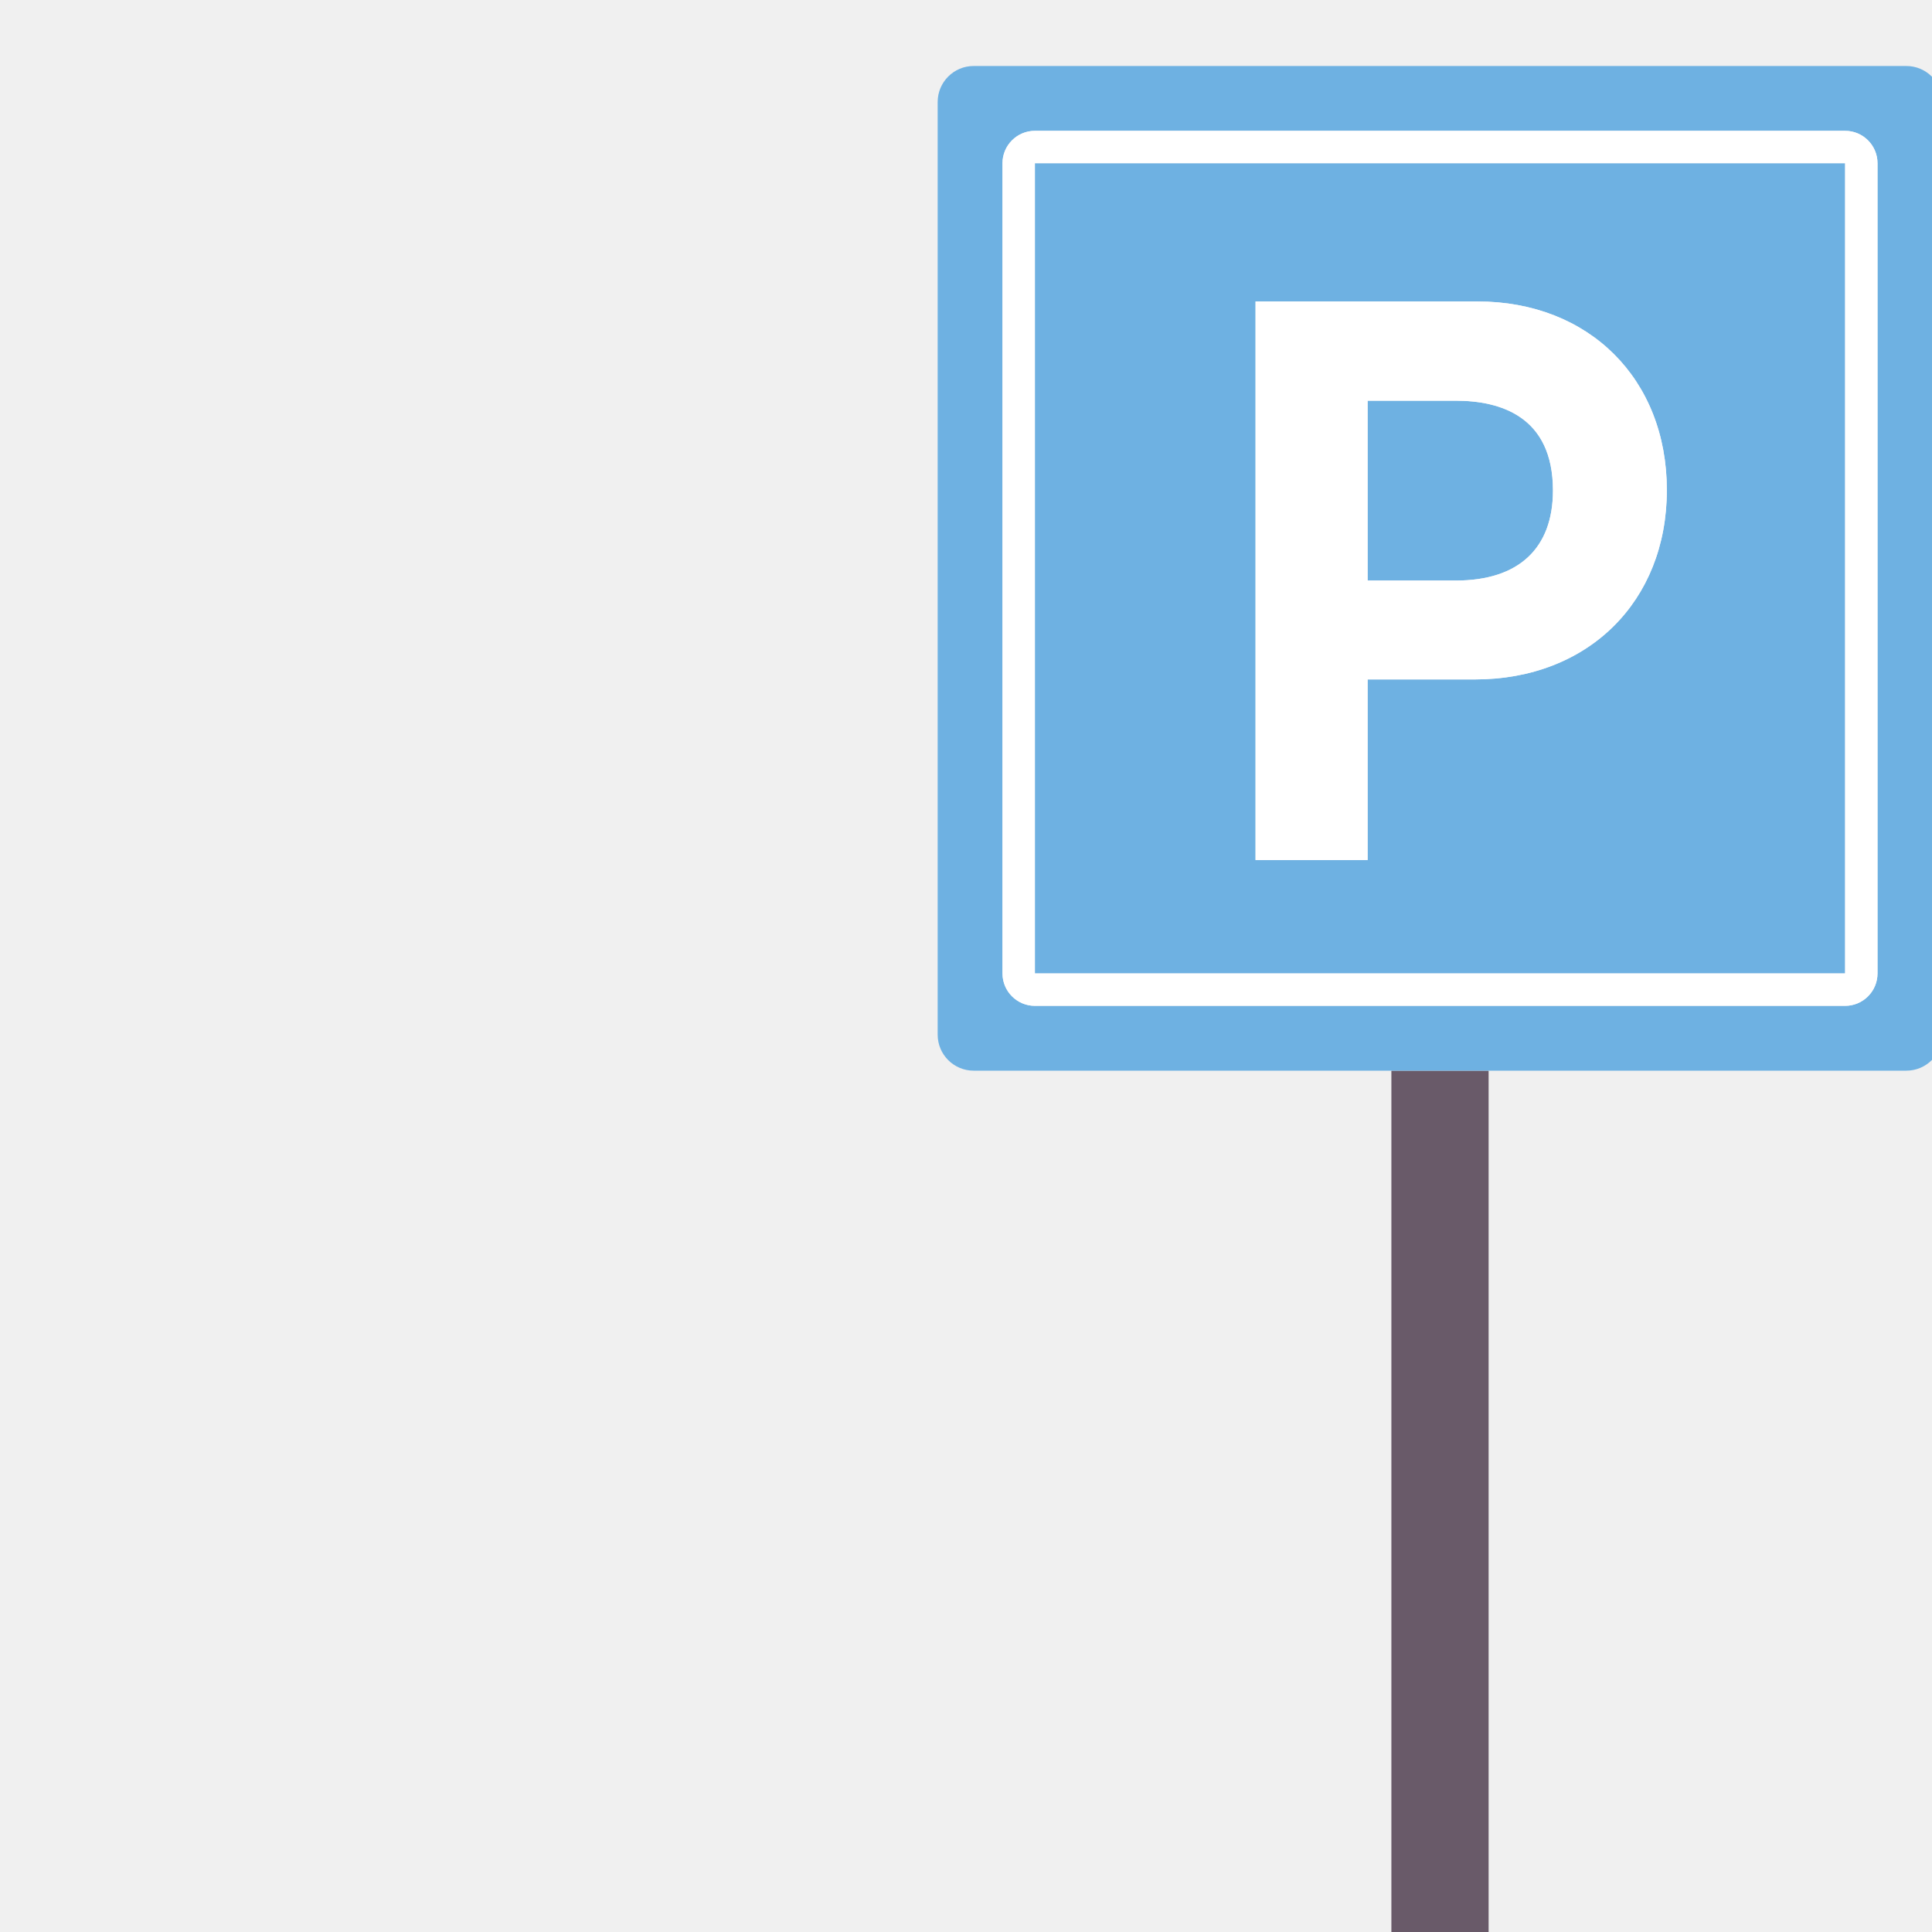
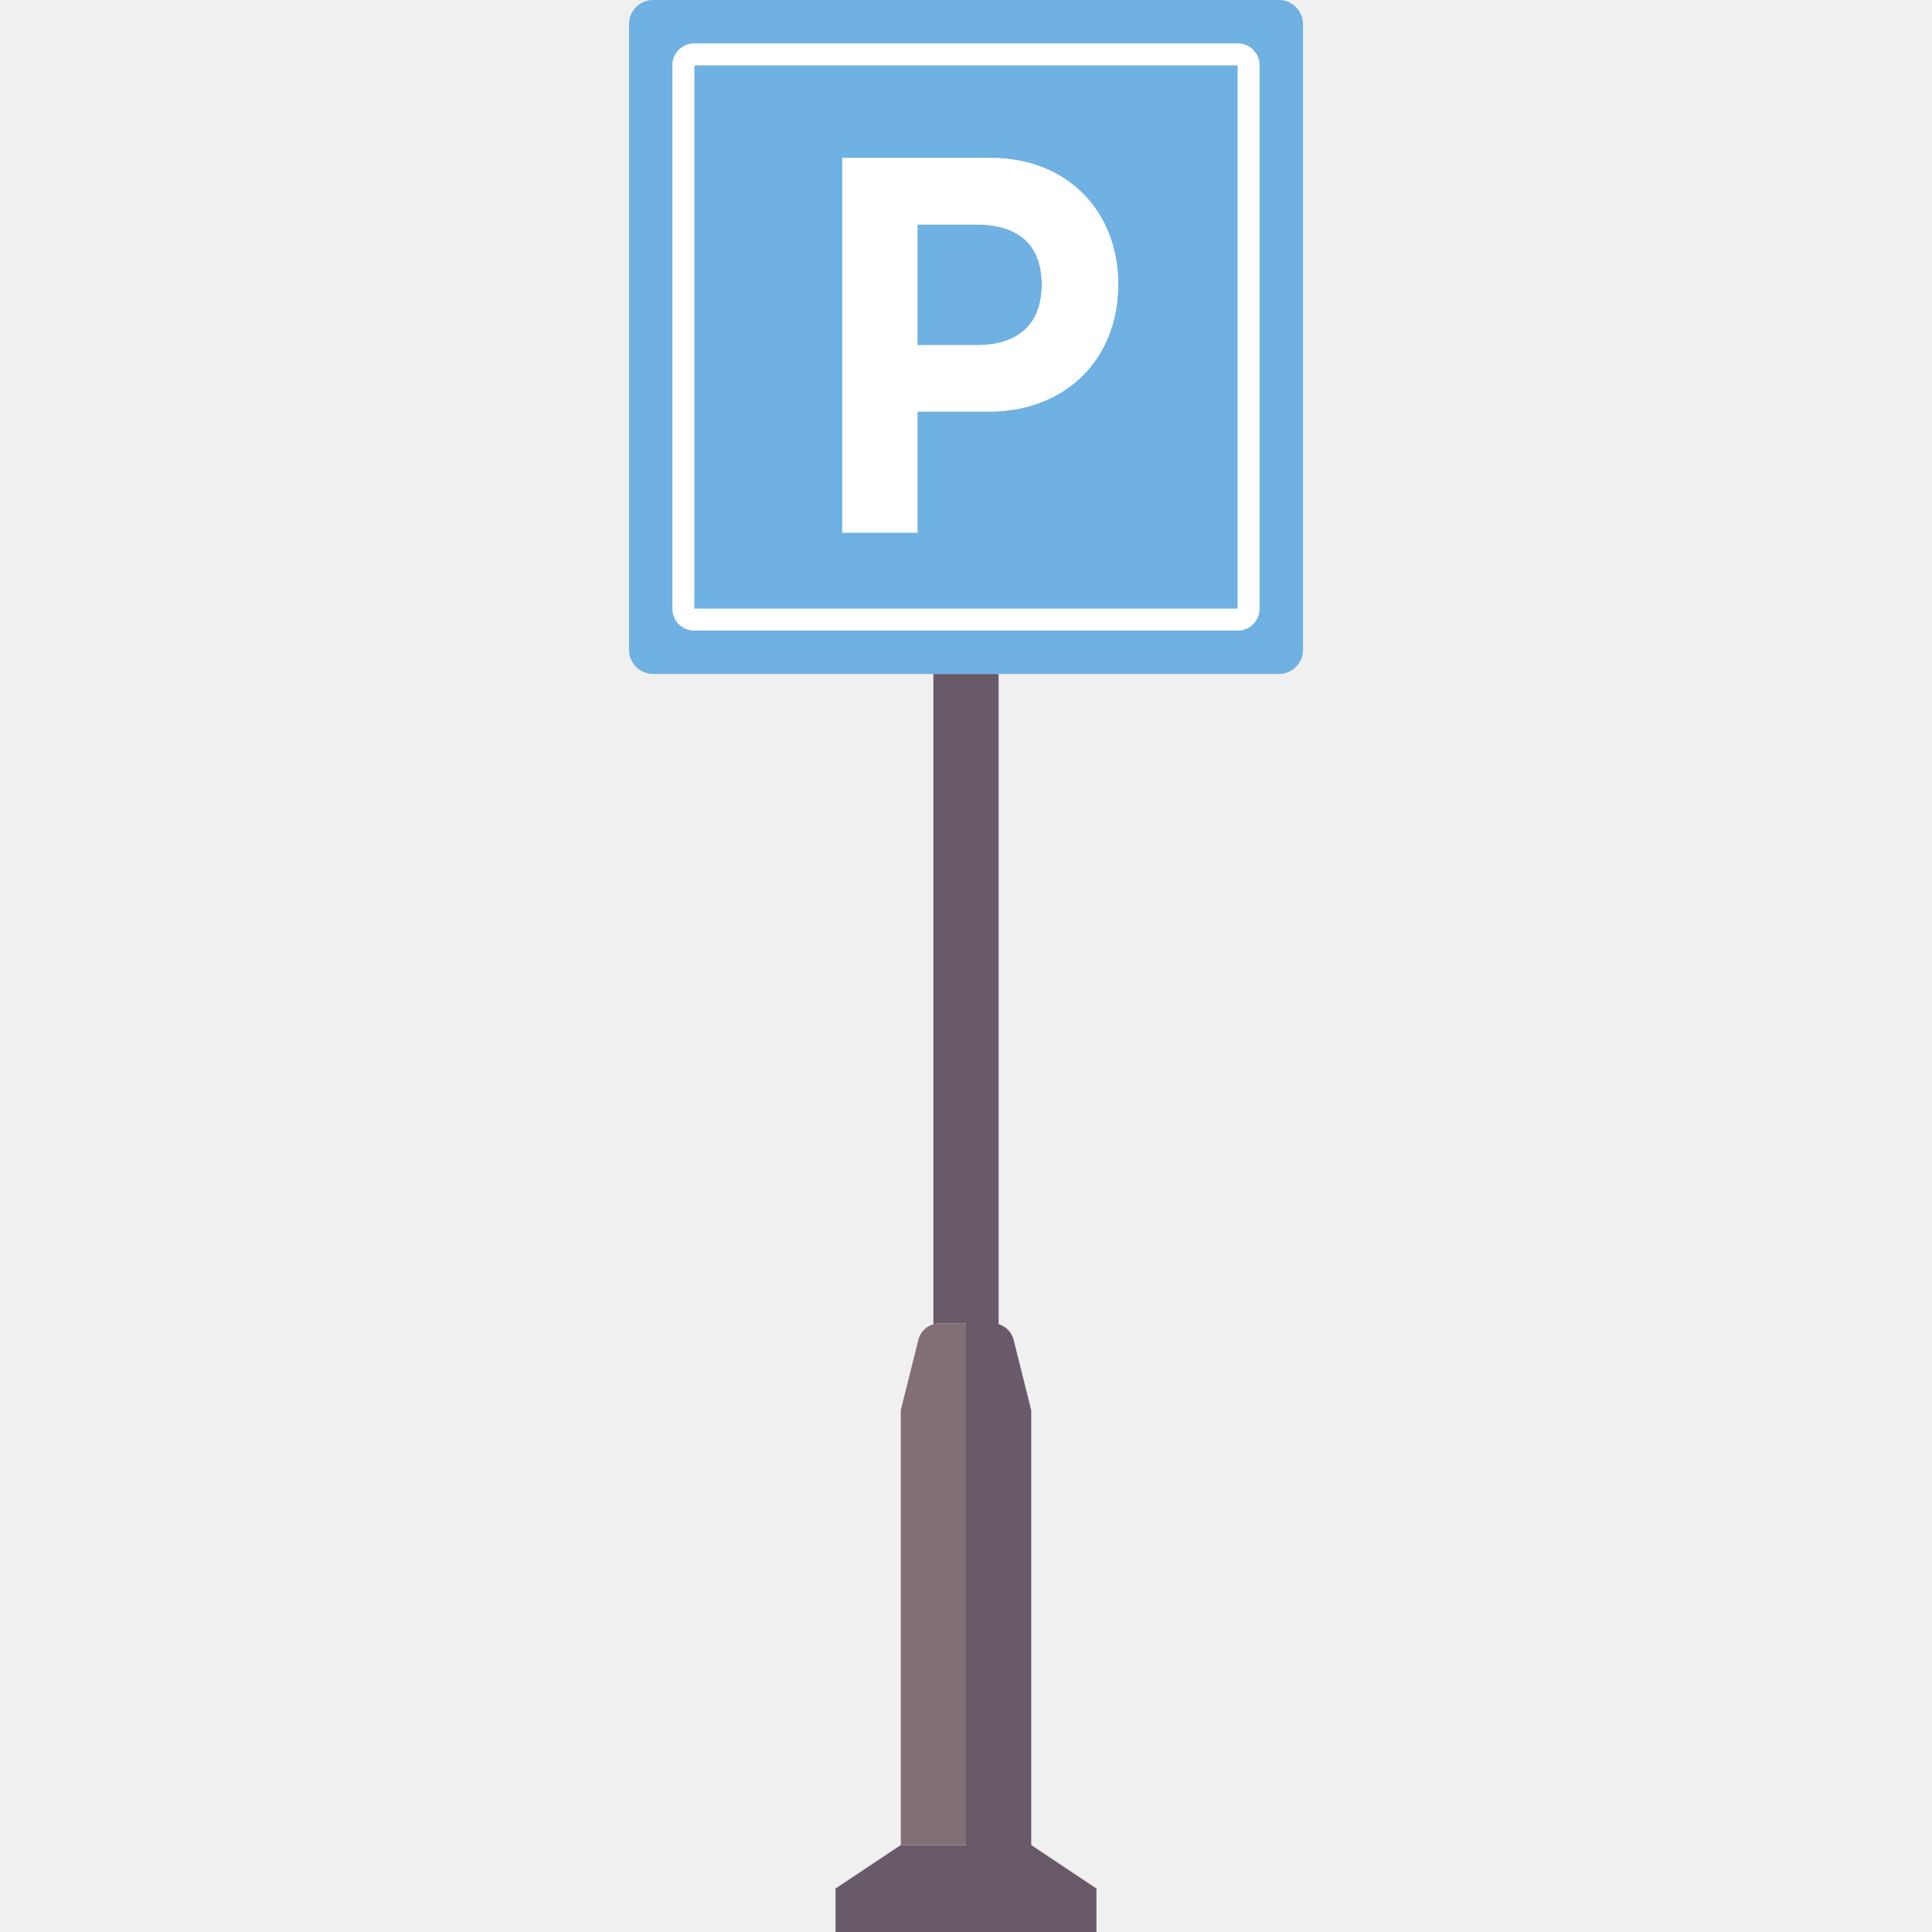
- <svg xmlns="http://www.w3.org/2000/svg" version="1.1" id="Capa_1" x="0px" y="0px" width="35" height="35" viewBox="0 0 322 300" style="enable-background:new 0 0 480 480;" xml:space="preserve">
+ <svg xmlns="http://www.w3.org/2000/svg" version="1.1" id="Capa_1" x="0px" y="0px" width="35" height="35" viewBox="0 0 480 480" style="enable-background:new 0 0 480 480;" xml:space="preserve">
  <g>
    <path style="fill:#695A69;" d="M231.898,328.993c0.485-0.142,0.991-0.233,1.517-0.233H240v129.635h-16.204l-16.205,10.803V480   h64.817v-10.803l-16.204-10.803h0V350.365l-4.378-17.514c-0.474-1.895-1.921-3.329-3.724-3.858V167.445h-16.204V328.993z" />
    <path style="fill:#826E77;" d="M240,328.76h-6.585c-0.526,0-1.031,0.091-1.517,0.233c-1.803,0.529-3.25,1.964-3.723,3.858   l-4.379,17.514v108.029h0H240V328.76z" />
    <path style="fill:#6EB1E2;" d="M317.722,0h-71.62h-12.204h-71.62c-3.314,0-6,2.686-6,6v155.445c0,3.314,2.686,6,6,6h69.62h16.204   h69.62c3.314,0,6-2.686,6-6V6C323.722,2.686,321.036,0,317.722,0z M312.919,151.24c0,2.978-2.422,5.401-5.401,5.401H172.482   c-2.979,0-5.401-2.424-5.401-5.401V16.204c0-2.978,2.422-5.401,5.401-5.401h135.036c2.979,0,5.401,2.424,5.401,5.401V151.24z" />
    <path style="fill:#6EB1E2;" d="M172.482,16.204V151.24h135.036V16.204H172.482z M277.81,70.68c0,18.583-13.154,31.56-31.988,31.56   h-17.885v30.095h-18.681V39.242h36.992C264.832,39.242,277.81,52.171,277.81,70.68z" />
    <path style="fill:#6EB1E2;" d="M242.648,55.786h-14.71v29.971h14.71c10.431,0,16.176-5.332,16.176-15.016   C258.824,58.38,250.027,55.786,242.648,55.786z" />
    <path style="fill:#FFFFFF;" d="M246.249,39.242h-36.992v93.093h18.681V102.24h17.885c18.833,0,31.988-12.977,31.988-31.56   C277.81,52.171,264.832,39.242,246.249,39.242z M258.824,70.741c0,9.684-5.745,15.016-16.176,15.016h-14.71V55.786h14.71   C250.027,55.786,258.824,58.38,258.824,70.741z" />
    <path style="fill:#FFFFFF;" d="M307.518,10.803H172.482c-2.979,0-5.401,2.424-5.401,5.401V151.24c0,2.978,2.422,5.401,5.401,5.401   h135.036c2.979,0,5.401-2.424,5.401-5.401V16.204C312.919,13.227,310.497,10.803,307.518,10.803z M307.518,151.24H172.482V16.204   h135.036V151.24z" />
  </g>
  <g>
</g>
  <g>
</g>
  <g>
</g>
  <g>
</g>
  <g>
</g>
  <g>
</g>
  <g>
</g>
  <g>
</g>
  <g>
</g>
  <g>
</g>
  <g>
</g>
  <g>
</g>
  <g>
</g>
  <g>
</g>
  <g>
</g>
</svg>
